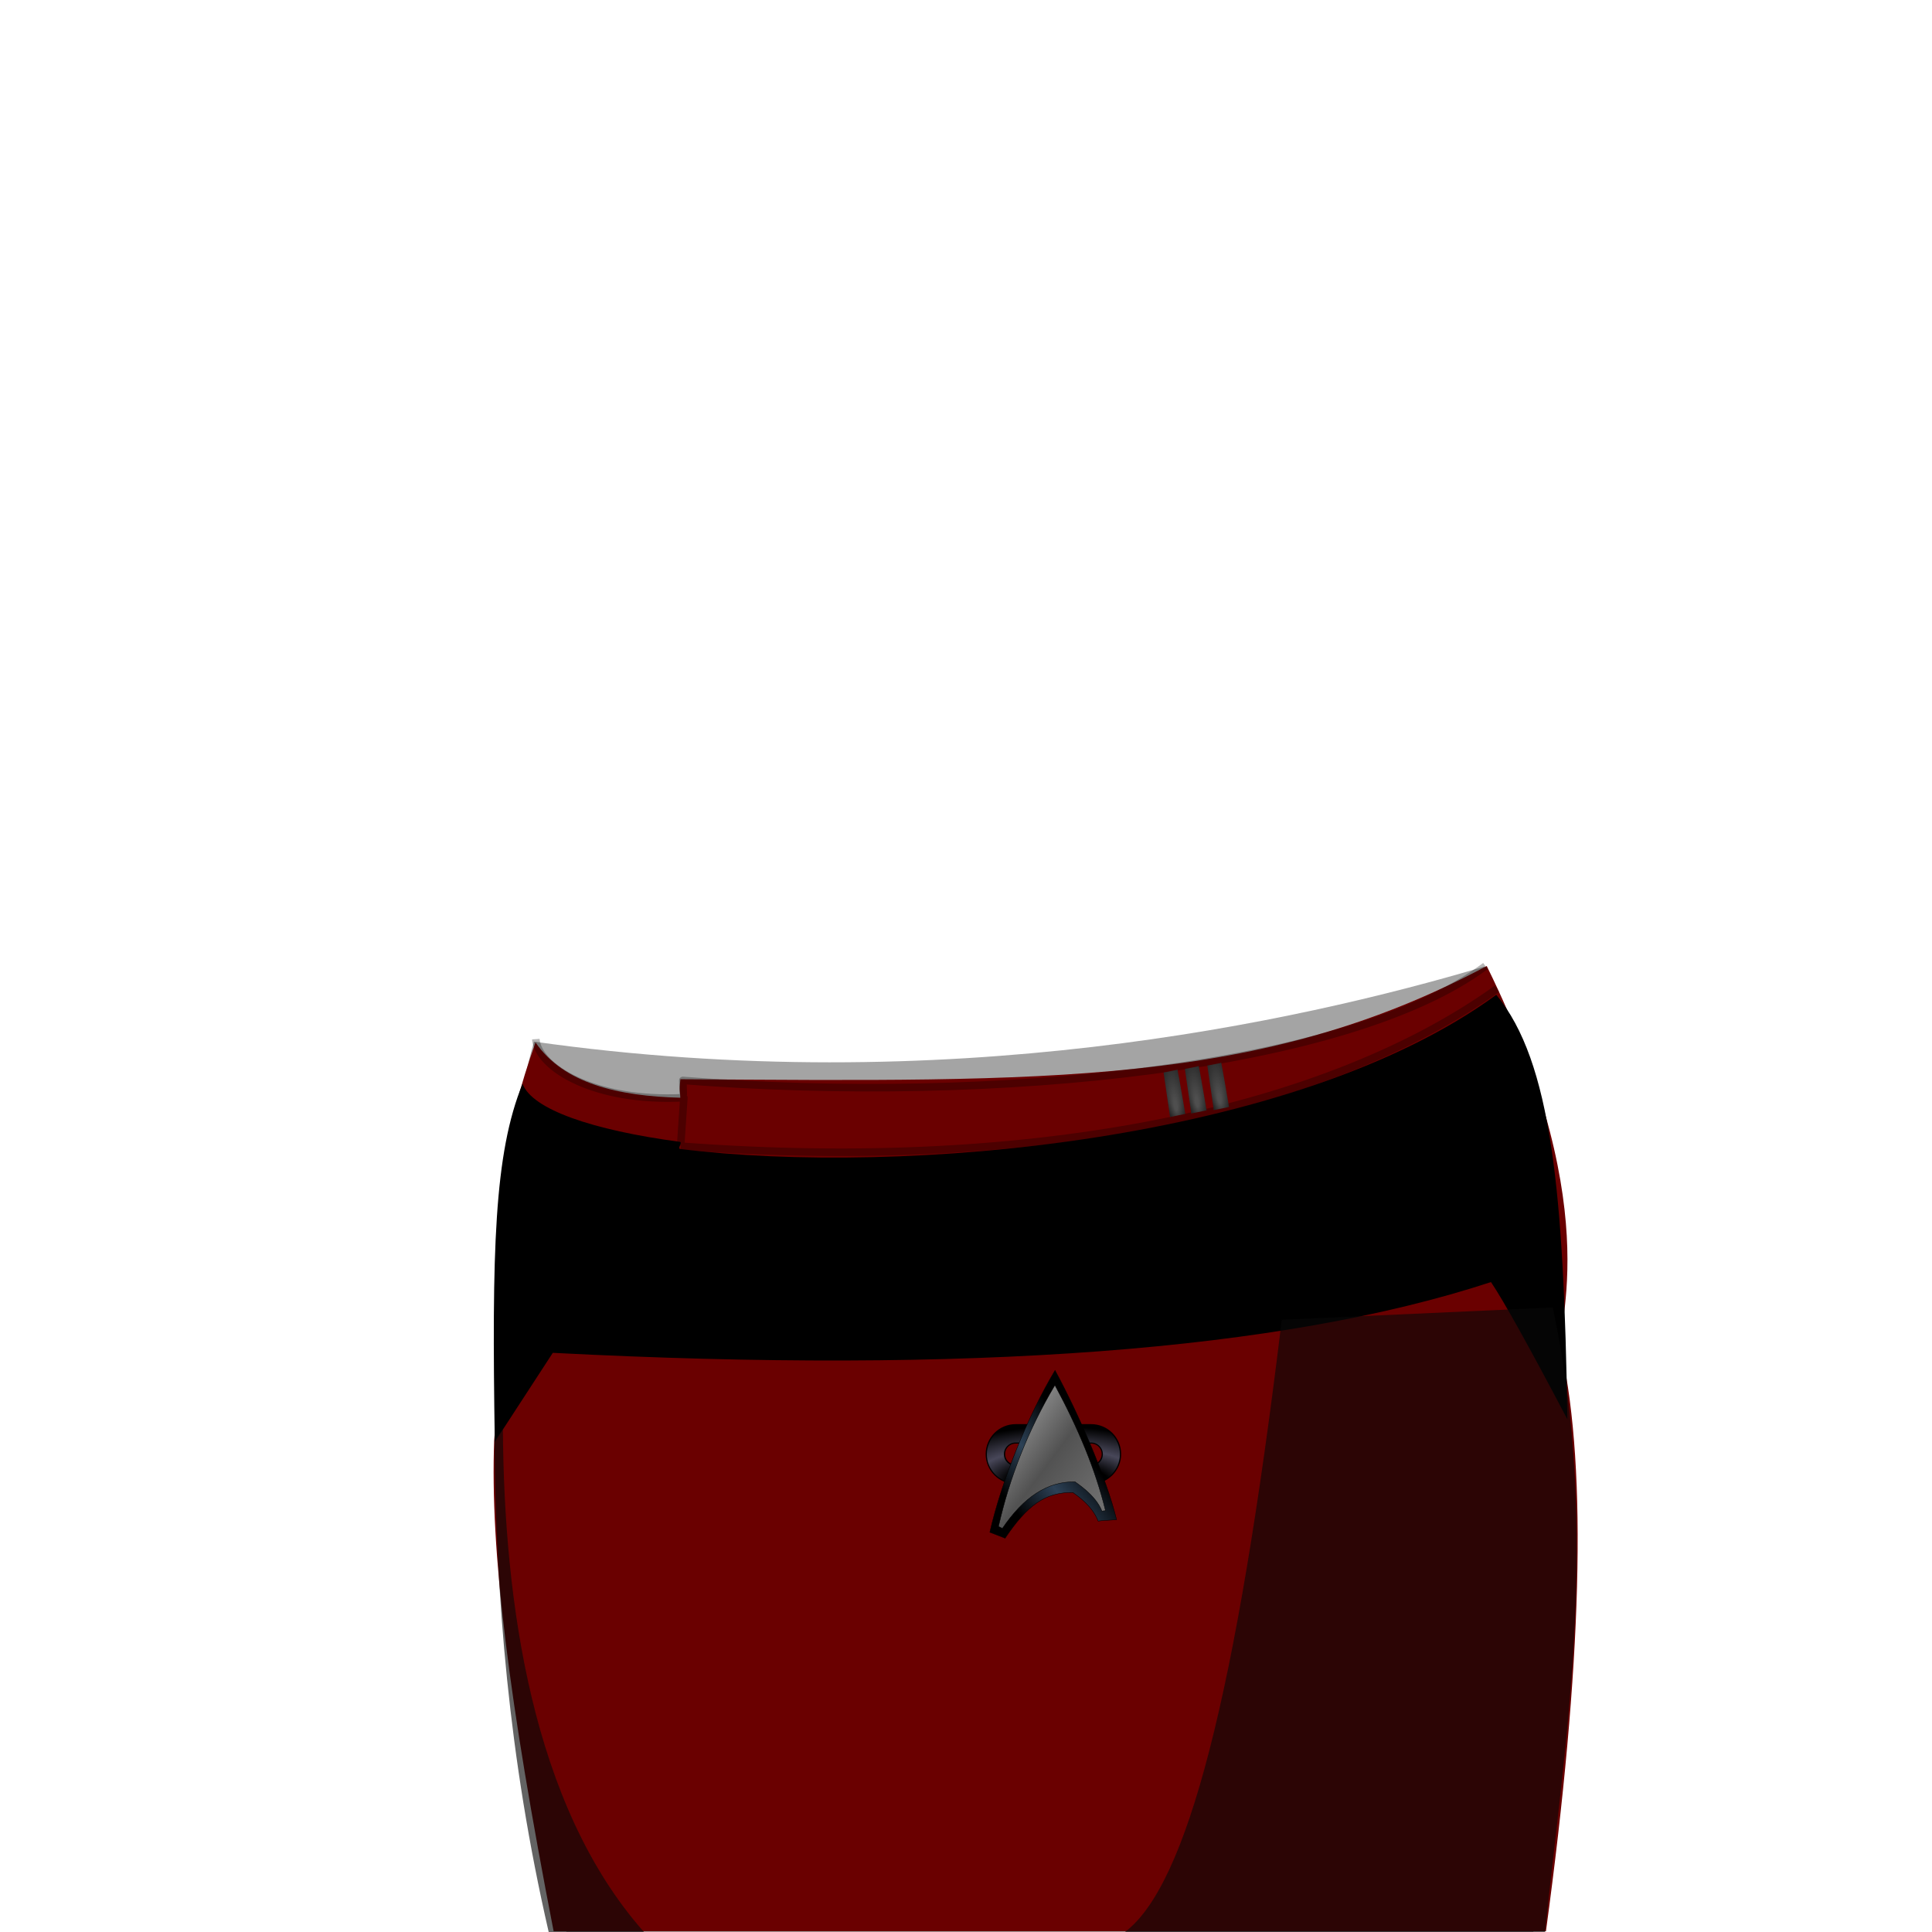
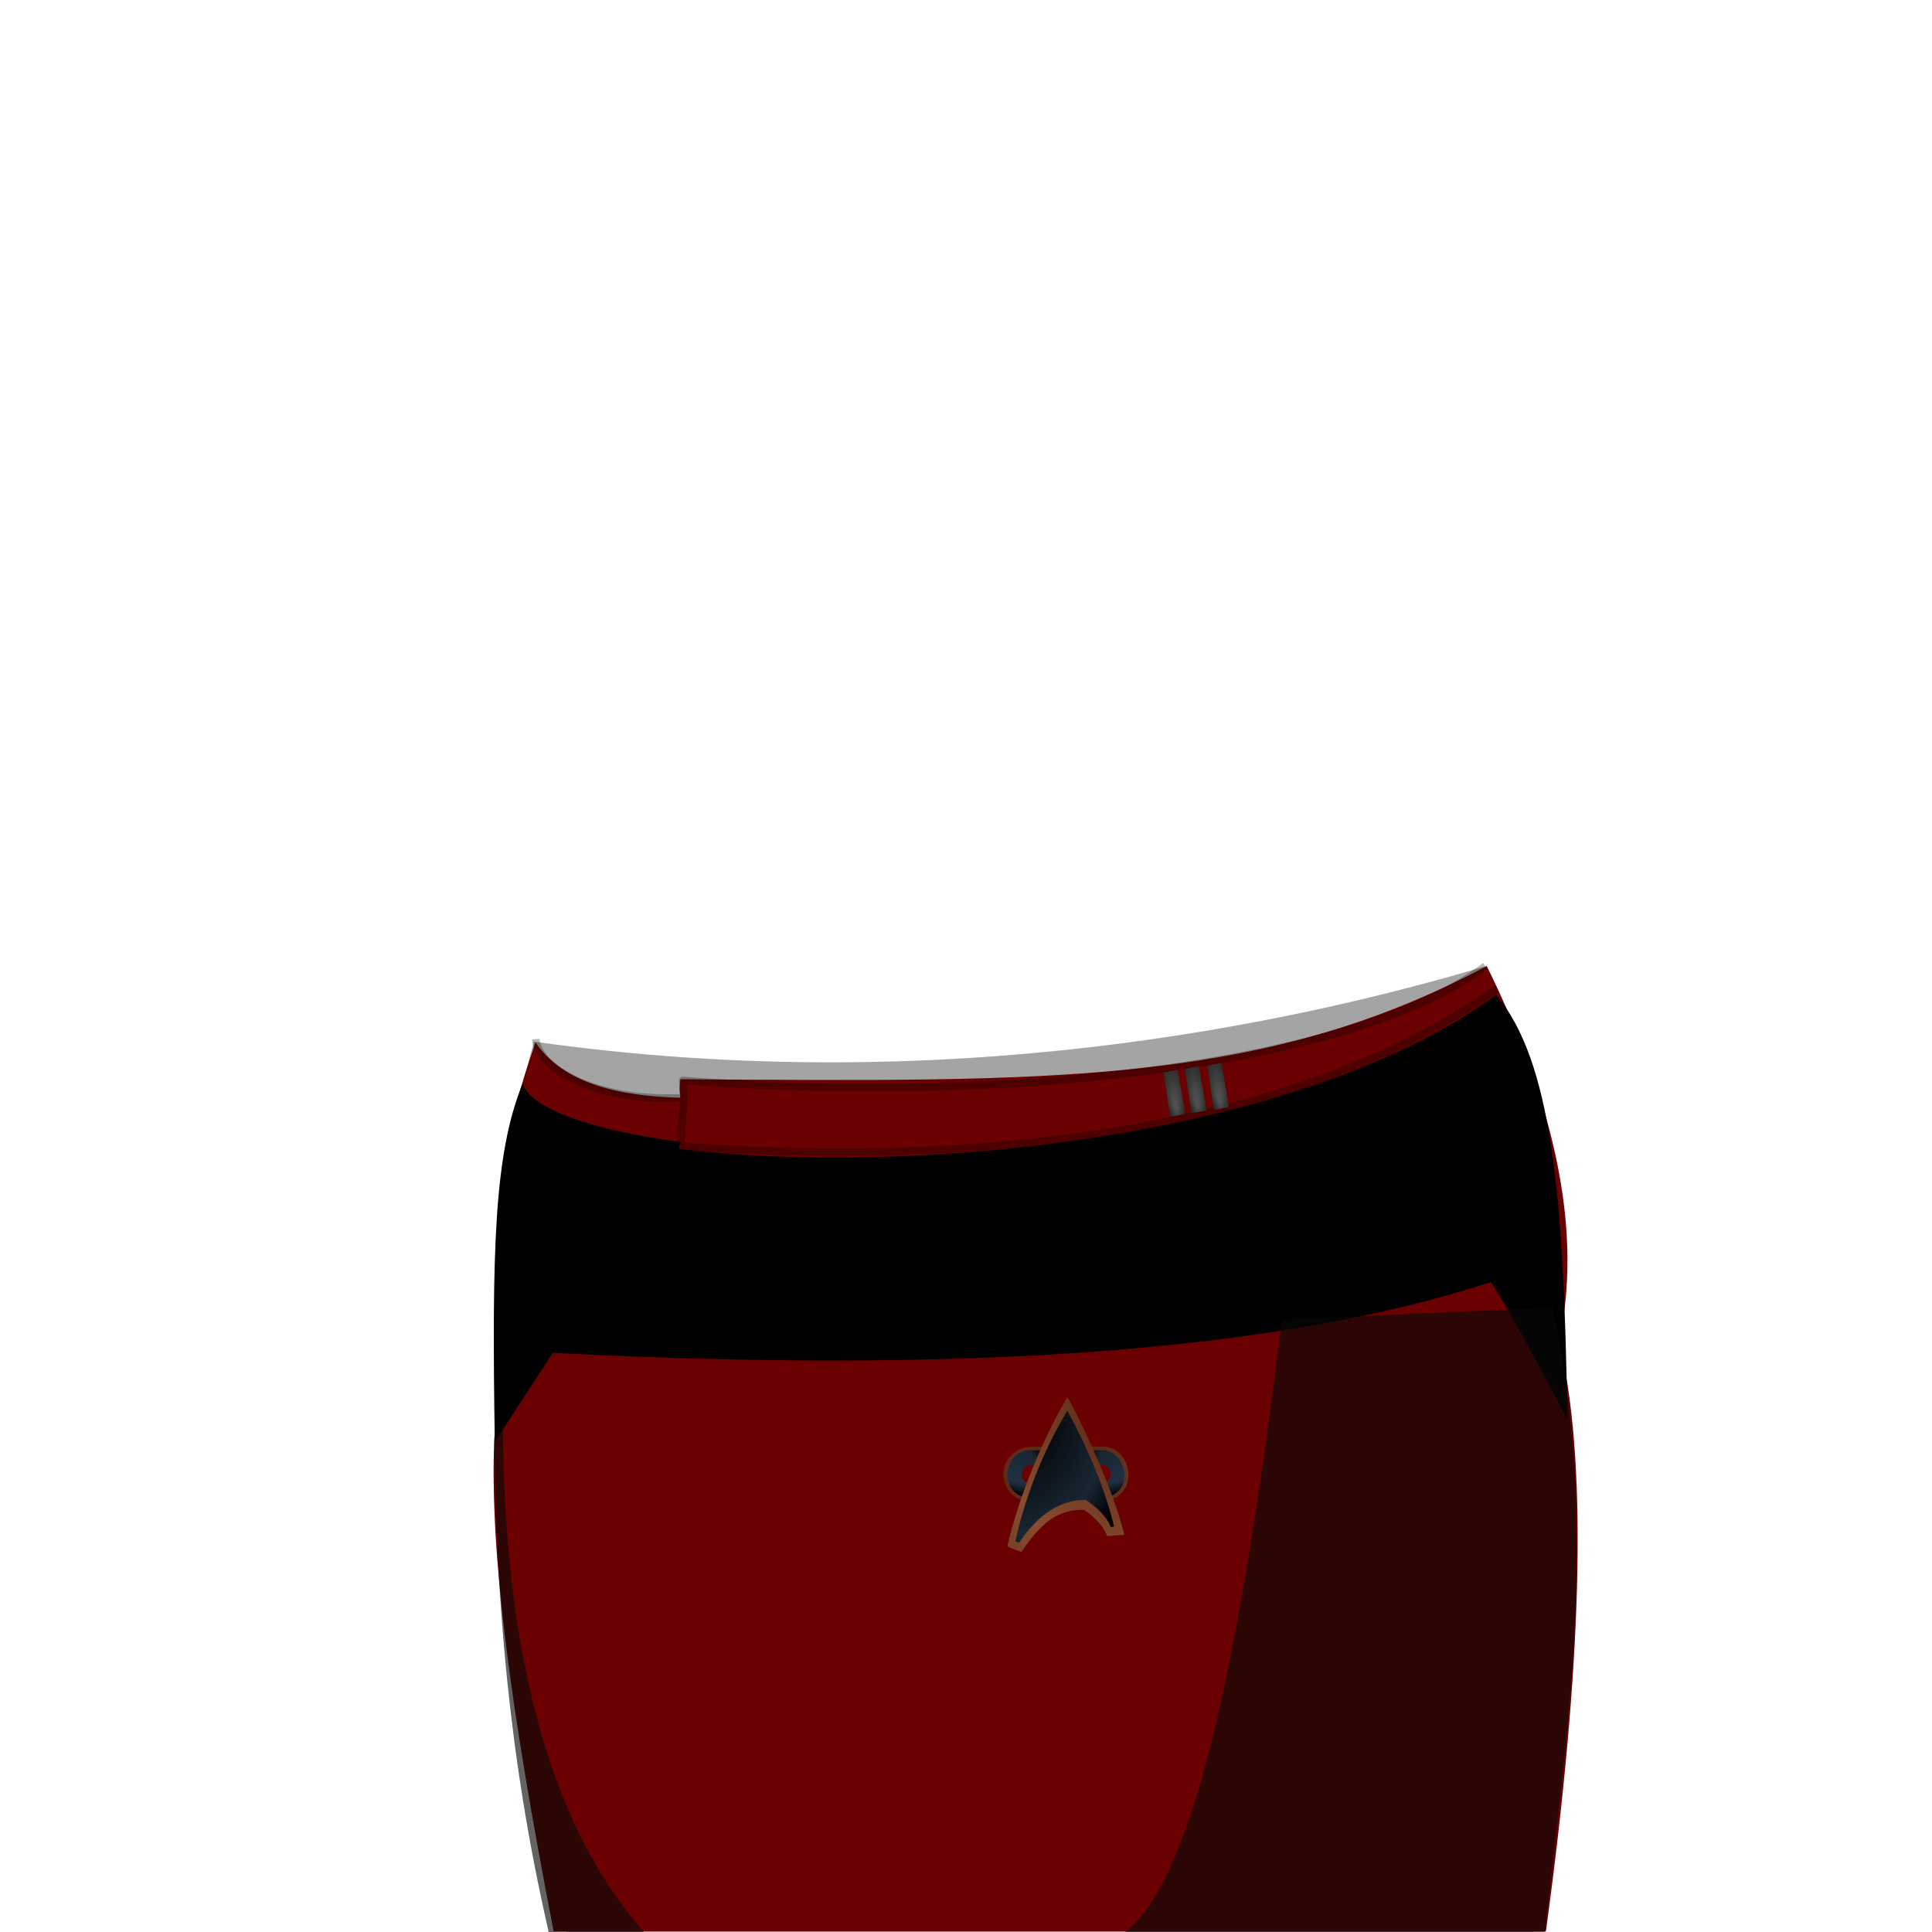
<svg xmlns="http://www.w3.org/2000/svg" width="512pt" height="512pt" viewBox="0 0 512 512">
  <style>
        .uniform-color {
            color: #6a0000;
        }
    </style>
  <defs>
    <radialGradient id="gradient0" gradientUnits="objectBoundingBox" cx="0.646" cy="-0.128" fx="0.464" fy="0.829" r="1.773" spreadMethod="reflect">
      <stop stop-color="#4f4f4f" offset="0.057" stop-opacity="1" />
      <stop stop-color="#232323" offset="0.423" stop-opacity="1" />
      <stop stop-color="#646464" offset="0.743" stop-opacity="1" />
      <stop stop-color="#767676" offset="0.984" stop-opacity="1" />
    </radialGradient>
    <radialGradient id="gradient1" gradientUnits="objectBoundingBox" cx="0.646" cy="-0.128" fx="0.464" fy="0.829" r="1.773" spreadMethod="reflect">
      <stop stop-color="#4f4f4f" offset="0.057" stop-opacity="1" />
      <stop stop-color="#232323" offset="0.423" stop-opacity="1" />
      <stop stop-color="#646464" offset="0.743" stop-opacity="1" />
      <stop stop-color="#767676" offset="0.984" stop-opacity="1" />
    </radialGradient>
    <radialGradient id="gradient2" gradientUnits="objectBoundingBox" cx="0.646" cy="-0.128" fx="0.464" fy="0.829" r="1.773" spreadMethod="reflect">
      <stop stop-color="#4f4f4f" offset="0.057" stop-opacity="1" />
      <stop stop-color="#232323" offset="0.423" stop-opacity="1" />
      <stop stop-color="#646464" offset="0.743" stop-opacity="1" />
      <stop stop-color="#767676" offset="0.984" stop-opacity="1" />
    </radialGradient>
-     <radialGradient id="gradient3" gradientUnits="objectBoundingBox" cx="0.526" cy="0.556" fx="0.543" fy="1.37" r="1.886" spreadMethod="reflect">
-       <stop stop-color="#000000" offset="0.231" stop-opacity="1" />
-       <stop stop-color="#484759" offset="0.374" stop-opacity="1" />
-       <stop stop-color="#000000" offset="0.574" stop-opacity="1" />
+     <linearGradient id="gradient3" gradientUnits="objectBoundingBox" x1="0.091" y1="-0.337" x2="2.342" y2="-0.337" spreadMethod="pad">
+       <stop stop-color="#5d2a17" offset="0.322" stop-opacity="1" />
+       <stop stop-color="#644130" offset="0.509" stop-opacity="1" />
+       <stop stop-color="#5d2a17" offset="0.699" stop-opacity="1" />
+     </linearGradient>
+     <radialGradient id="gradient4" gradientUnits="objectBoundingBox" cx="0.497" cy="-3.99680288865056e-15" fx="0.497" fy="-3.99680288865056e-15" r="1.276" spreadMethod="pad">
+       <stop stop-color="#000000" offset="0.148" stop-opacity="1" />
+       <stop stop-color="#182633" offset="0.242" stop-opacity="1" />
+       <stop stop-color="#213142" offset="0.605" stop-opacity="1" />
+       <stop stop-color="#000000" offset="0.805" stop-opacity="1" />
    </radialGradient>
-     <linearGradient id="gradient4" gradientUnits="objectBoundingBox" x1="0.993" y1="0.017" x2="0.01" y2="1.011" spreadMethod="pad">
-       <stop stop-color="#000000" offset="0.361" stop-opacity="1" />
-       <stop stop-color="#2c4156" offset="0.592" stop-opacity="1" />
-       <stop stop-color="#000000" offset="0.816" stop-opacity="1" />
-     </linearGradient>
-     <linearGradient id="gradient5" gradientUnits="objectBoundingBox" x1="0" y1="0" x2="1" y2="1" spreadMethod="pad">
-       <stop stop-color="#939393" offset="0.171" stop-opacity="1" />
-       <stop stop-color="#525252" offset="0.506" stop-opacity="1" />
-       <stop stop-color="#6f6f6f" offset="0.888" stop-opacity="1" />
-     </linearGradient>
+     <radialGradient id="gradient5" gradientUnits="objectBoundingBox" cx="1.002" cy="0.003" fx="1.002" fy="0.003" r="2.116" spreadMethod="pad">
+       <stop stop-color="#5d2a17" offset="0.112" stop-opacity="1" />
+       <stop stop-color="#884c2f" offset="0.522" stop-opacity="1" />
+       <stop stop-color="#5d2a17" offset="0.904" stop-opacity="1" />
+     </radialGradient>
+     <radialGradient id="gradient6" gradientUnits="objectBoundingBox" cx="0" cy="0" fx="0" fy="0" r="1.31" spreadMethod="pad">
+       <stop stop-color="#000000" offset="0.125" stop-opacity="1" />
+       <stop stop-color="#182633" offset="0.725" stop-opacity="1" />
+       <stop stop-color="#000000" offset="0.951" stop-opacity="1" />
+     </radialGradient>
  </defs>
  <path id="shape0" transform="translate(132.5756, 256.1625)" fill="#a4a4a4" fill-rule="evenodd" stroke-opacity="0" stroke="#000000" stroke-width="0" stroke-linecap="square" stroke-linejoin="bevel" d="M8.939 19.875C117.789 35.312 210.976 14.812 260.751 0C285.701 59.294 288.326 213.158 273.689 256C222.464 256 137.089 256 17.564 256C-2.499 149.346 -5.374 70.638 8.939 19.875Z" />
  <path id="shape1" transform="translate(130.8143, 256)" fill="currentColor" class="uniform-color" fill-rule="evenodd" stroke-opacity="0" stroke="#000000" stroke-width="0" stroke-linecap="square" stroke-linejoin="bevel" d="M0.154 125.625C-0.971 155.037 4.029 194.745 15.904 255.812L278.873 255.812C288.485 185.245 289.86 134.037 282.998 102.187C280.373 97.763 296.311 67.325 263.186 0C203.389 31.899 146.845 30.602 49.499 30.009C49.14 33.315 49.45 33.123 49.469 34.909C33.07 34.486 18.575 31.192 11.107 20.25C-5.455 66.537 3.154 92.631 0.154 125.625Z" />
  <path id="shape2" transform="translate(141.9902, 256)" fill="none" stroke-opacity="0.286" stroke="#000000" stroke-width="2" stroke-linecap="butt" stroke-linejoin="round" d="M251.666 0C215.861 26.838 122.214 36.836 38.971 30.328L39.089 34.222M0 19.381C0.549 26.869 15.457 36.134 39.24 34.901L38.385 47.625M38.394 47.737C133.773 54.91 210.526 37.848 254.728 6.016" />
  <path id="shape032" transform="matrix(0.002923157 -0.0004685002 0.0004090985 0.002552527 308.1484 284.0419)" fill="url(#gradient0)" fill-rule="evenodd" stroke="#3f3f3f" stroke-width="2.88" stroke-linecap="square" stroke-linejoin="bevel" d="M60.416 78.839C181.713 63.326 1329.92 63.567 1331.4 0C1359 119.721 1395.28 4472.14 1396.7 4626.64L0 4693.46Z" />
  <path id="shape0321" transform="matrix(0.002923157 -0.0004685002 0.0004090985 0.002552527 313.7882 283.1035)" fill="url(#gradient1)" fill-rule="evenodd" stroke="#3f3f3f" stroke-width="2.88" stroke-linecap="square" stroke-linejoin="bevel" d="M60.416 78.839C181.713 63.326 1329.92 63.567 1331.4 0C1359 119.721 1395.28 4472.14 1396.7 4626.64L0 4693.46Z" />
  <path id="shape0322" transform="matrix(0.002923157 -0.0004685002 0.0004090985 0.002552527 319.7412 282.2135)" fill="url(#gradient2)" fill-rule="evenodd" stroke="#3f3f3f" stroke-width="2.88" stroke-linecap="square" stroke-linejoin="bevel" d="M60.416 78.839C181.713 63.326 1329.92 63.567 1331.4 0C1359 119.721 1395.28 4472.14 1396.7 4626.64L0 4693.46Z" />
-   <g id="group0" transform="translate(262.3125, 363.16)" fill="none">
-     <rect id="shape02" transform="matrix(0.04478504 0 0 0.04478504 1.479624 16.82981)" fill="none" stroke="#000000" stroke-width="115.2" stroke-linecap="round" stroke-linejoin="round" width="686.452" height="239.321" rx="120.089" ry="119.66" />
-     <rect id="shape011" transform="matrix(0.04478504 0 0 0.04478504 1.471867 16.85757)" fill="none" stroke="url(#gradient3)" stroke-width="100.8" stroke-linecap="round" stroke-linejoin="round" width="686.452" height="239.321" rx="120.089" ry="119.66" />
-     <path id="shape0111" transform="matrix(0.02846884 0 0 0.02846884 0 5.6843418860808e-14)" fill="url(#gradient4)" stroke="#000000" stroke-width="3.6" stroke-linecap="square" stroke-linejoin="miter" stroke-miterlimit="2.16" d="M607.047 0C346.659 436.964 105.655 1042.06 0 1507.2L142.106 1562.39C345.783 1260.7 512.843 1132.91 772.803 1136.87C785.223 1147.75 949.141 1247.76 1008.39 1403.06C1019.32 1399.56 1164.43 1391.34 1180.23 1390.13C1084.13 997.108 828.11 408.079 607.047 0Z" />
-     <path id="shape012" transform="matrix(0.02846884 0 0 0.02846884 2.305328 3.926256)" fill="url(#gradient5)" stroke="#000000" stroke-width="3.6" stroke-linecap="square" stroke-linejoin="miter" stroke-miterlimit="2.16" d="M524.808 0C271.784 424.606 102.667 863.026 0 1315.01L35.76 1333.27C233.677 1040.11 458.94 895.45 711.548 899.296C723.617 909.867 905.36 1022.09 962.929 1173C969.51 1170.7 980.475 1168.97 995.828 1167.79C902.447 785.888 739.62 396.538 524.808 0Z" />
-   </g>
  <path id="shape21" transform="translate(130.8642, 263.6375)" fill="#000000" fill-rule="evenodd" stroke-opacity="0" stroke="#000000" stroke-width="0" stroke-linecap="square" stroke-linejoin="bevel" d="M265.665 0C280.309 17.675 283.59 52.425 284.509 112.5C274.309 93.125 267.559 81 264.259 76.125C208.809 94.325 125.934 100.575 15.634 94.875L0.259 118.5C-0.519 67.778 0.059 42.138 7.619 23.578C10.119 30.347 26.042 35.847 49.285 38.962C50.127 39.075 48.541 40.747 49.402 40.854C108.018 48.106 212.255 39.035 265.665 0Z" />
  <path id="shape8" transform="translate(298.125, 346.5)" fill="#080808" fill-opacity="0.631" fill-rule="evenodd" stroke-opacity="0" stroke="#000000" stroke-width="0" stroke-linecap="square" stroke-linejoin="bevel" d="M113.375 0L41.562 3.25C29.451 103.226 16.447 153.113 0 165.5L111.312 165.5C116.621 114.9 126.065 59.513 113.375 0Z" />
  <path id="shape81" transform="translate(131.0483, 378.6281)" fill="#080808" fill-opacity="0.631" fill-rule="evenodd" stroke-opacity="0" stroke="#000000" stroke-width="0" stroke-linecap="square" stroke-linejoin="bevel" d="M2.219 0L0 3.078C0.376 44.304 3.695 87.002 14.359 133.372L39.609 133.372C9.855 99.741 2.534 45.826 2.219 0Z" />
+   <g id="group0" transform="matrix(0.04136756 0 0 0.04136756 265.9366 370.2174)" fill="none">
+     <path id="shape01" transform="translate(1.10489527287427e-05, 317.519)" fill="url(#gradient3)" fill-rule="evenodd" stroke-opacity="0" stroke="#000000" stroke-width="0" stroke-linecap="square" stroke-linejoin="bevel" d="M178.66 114.964C110.765 110.604 79.887 230.334 177.205 238.711L613.355 244.543C715.583 236.51 706.413 112.739 612.375 113.705ZM635.223 0.032C815.826 -3.658 892.75 315.848 635.223 354.812L176.583 354.812C-61.889 338.558 -55.814 13.225 176.583 0.572Z" />
+     <path id="shape011" transform="translate(25.5455, 341.0322)" fill="url(#gradient4)" fill-rule="evenodd" stroke-opacity="0" stroke="#000000" stroke-width="0" stroke-linecap="square" stroke-linejoin="bevel" d="M154.777 93.517C86.882 89.157 56.004 208.887 153.322 217.264L588.032 222.377C690.26 214.344 681.809 88.412 587.771 89.378ZM614.935 0C762.959 10.161 833.066 287.741 592.085 308.709L126.065 306.011C-68.487 268.157 -16.34 5.467 136.855 0.01Z" />
+     <path id="shape0111" transform="matrix(0.6356773 0 0 0.6356773 24.11548 0)" fill="url(#gradient5)" stroke-opacity="0" stroke="#000000" stroke-width="0" stroke-linecap="square" stroke-linejoin="bevel" d="M607.047 0C346.659 436.964 105.655 1042.06 0 1507.2L142.106 1562.39C345.783 1260.7 512.843 1132.91 772.803 1136.87C785.223 1147.75 949.141 1247.76 1008.39 1403.06C1019.32 1399.56 1164.43 1391.34 1180.23 1390.13C1084.13 997.108 828.11 408.079 607.047 0Z" />
+     <path id="shape012" transform="matrix(0.6356773 0 0 0.6356773 75.59089 87.66892)" fill="url(#gradient6)" stroke-opacity="0" stroke="#000000" stroke-width="0" stroke-linecap="square" stroke-linejoin="bevel" d="M524.808 0C271.784 424.606 102.667 863.026 0 1315.01L35.76 1333.27C233.677 1040.11 458.94 895.45 711.548 899.296C723.617 909.867 905.36 1022.09 962.929 1173C969.51 1170.7 980.475 1168.97 995.828 1167.79C902.447 785.888 739.62 396.538 524.808 0Z" />
+   </g>
</svg>
